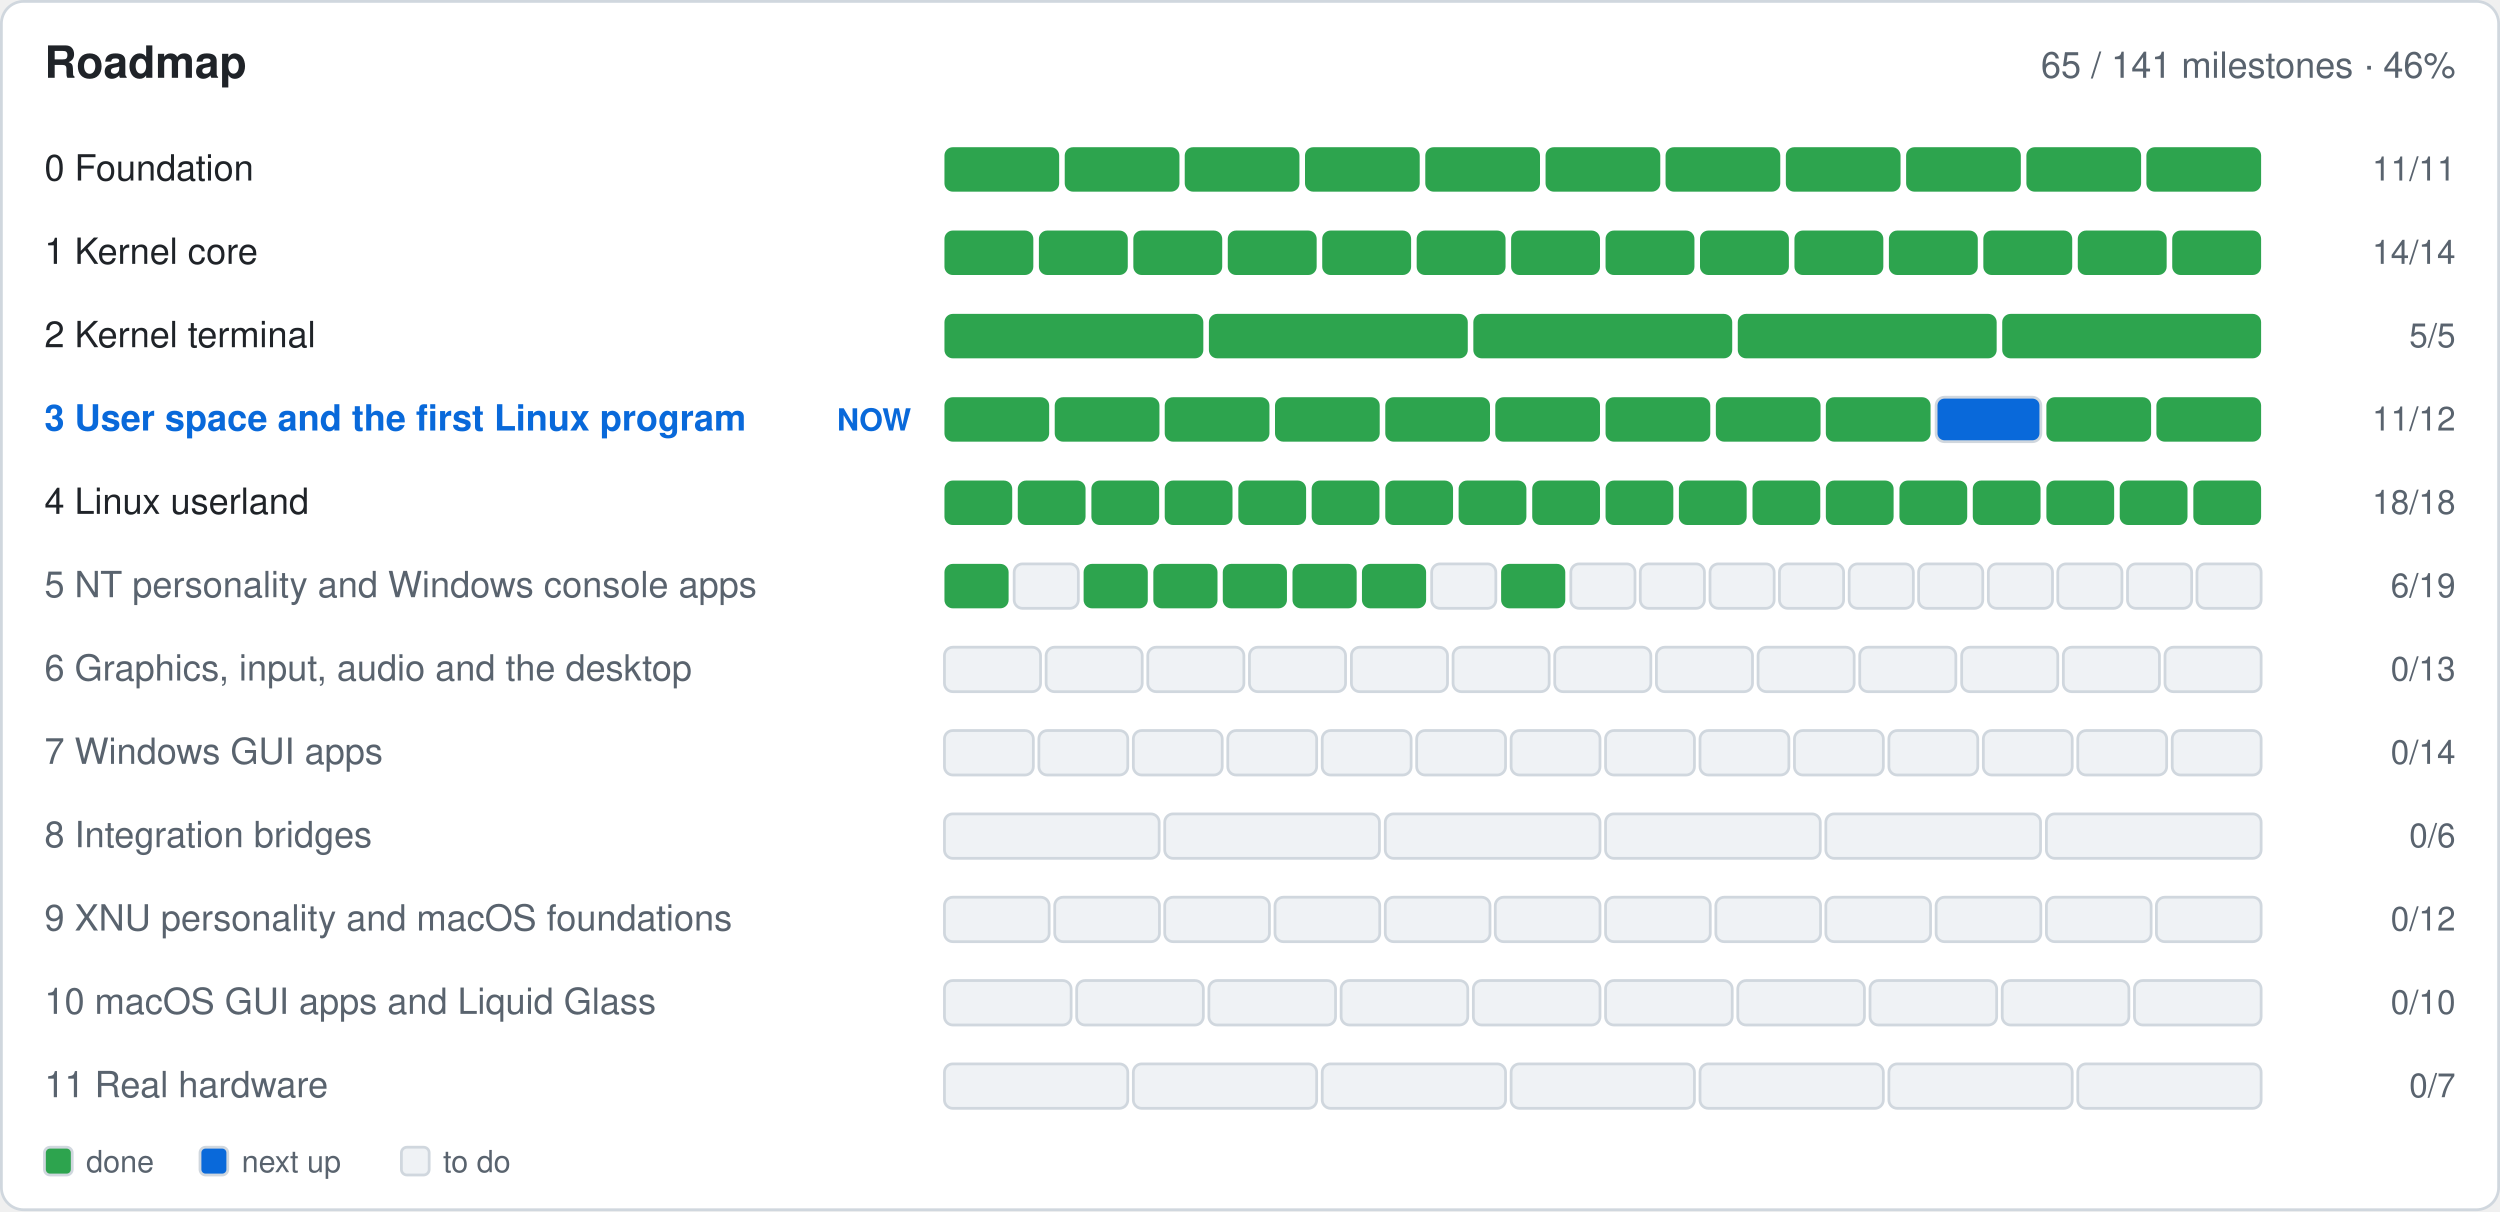
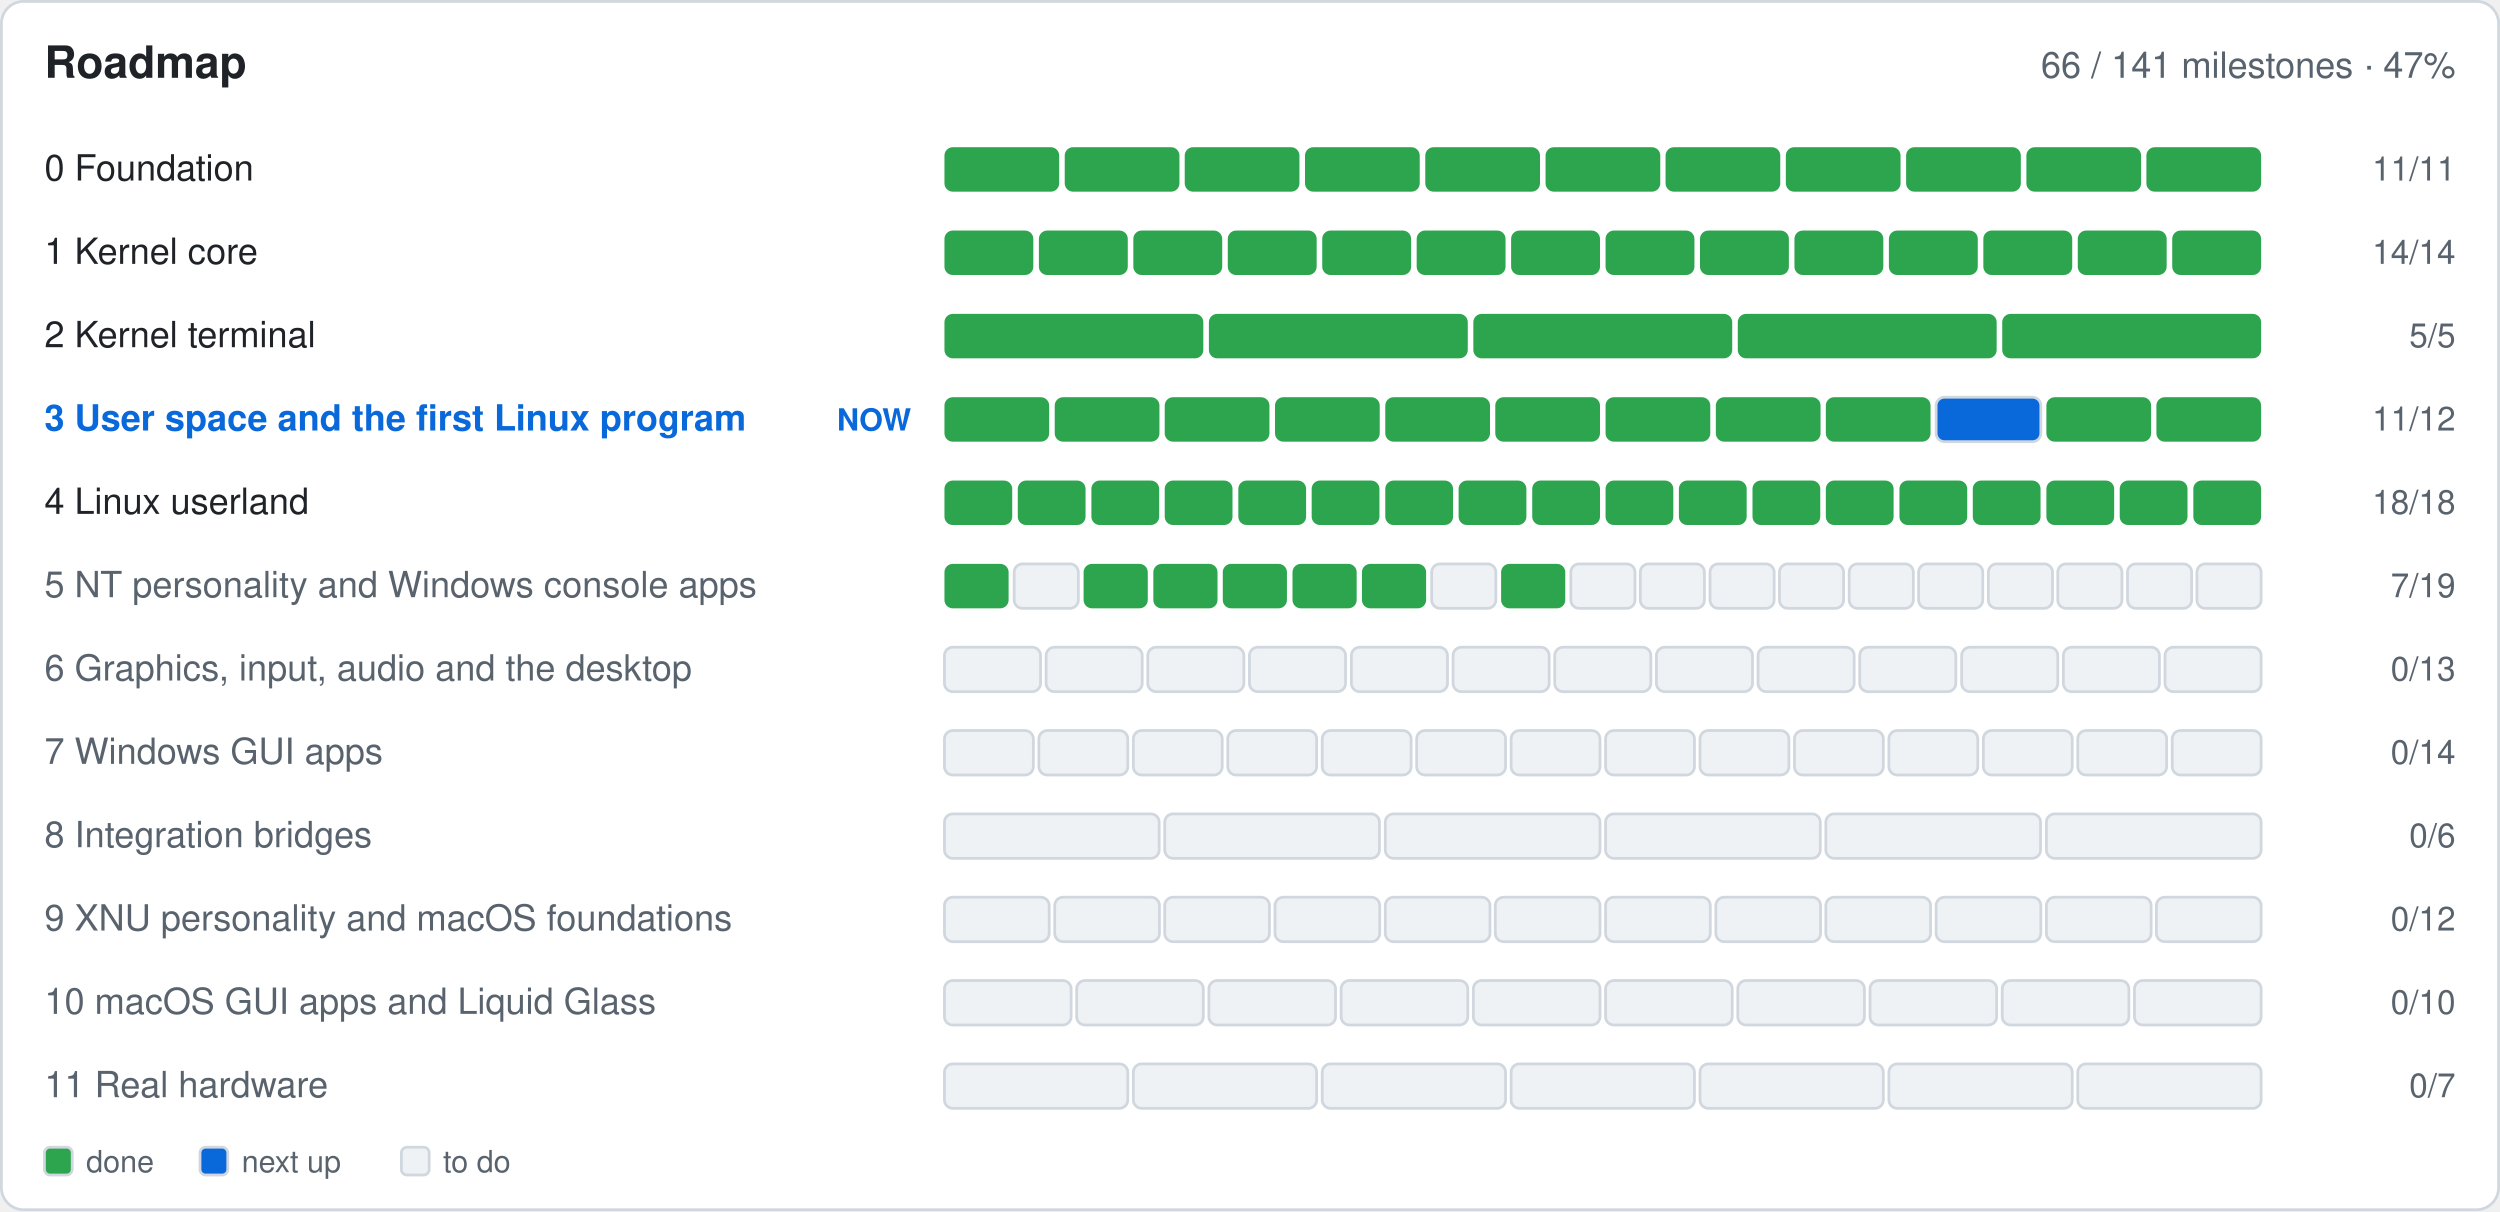
- <svg xmlns="http://www.w3.org/2000/svg" width="900" height="436" viewBox="0 0 900 436" role="img" aria-label="Roadmap: 65 of 141 milestones done">
+ <svg xmlns="http://www.w3.org/2000/svg" width="900" height="436" viewBox="0 0 900 436" role="img" aria-label="Roadmap: 66 of 141 milestones done">
  <rect x="0.5" y="0.5" width="899.0" height="435.0" fill="#ffffff" rx="8" stroke="#d0d7de" />
  <text x="16.0" y="28.0" font-family="-apple-system,BlinkMacSystemFont,'Segoe UI',Helvetica,Arial,sans-serif" font-size="16" font-weight="600" fill="#1f2328" text-anchor="start">Roadmap</text>
-   <text x="884.0" y="28.0" font-family="-apple-system,BlinkMacSystemFont,'Segoe UI',Helvetica,Arial,sans-serif" font-size="13" font-weight="400" fill="#59636e" text-anchor="end">65 / 141 milestones · 46%</text>
+   <text x="884.0" y="28.0" font-family="-apple-system,BlinkMacSystemFont,'Segoe UI',Helvetica,Arial,sans-serif" font-size="13" font-weight="400" fill="#59636e" text-anchor="end">66 / 141 milestones · 47%</text>
  <text x="16.0" y="65.0" font-family="-apple-system,BlinkMacSystemFont,'Segoe UI',Helvetica,Arial,sans-serif" font-size="13" font-weight="400" fill="#1f2328" text-anchor="start"> 0  Foundation</text>
  <g>
    <rect x="340.0" y="53.0" width="41.3" height="16.0" fill="#2da44e" rx="3" />
  </g>
  <g>
    <rect x="383.3" y="53.0" width="41.3" height="16.0" fill="#2da44e" rx="3" />
  </g>
  <g>
    <rect x="426.5" y="53.0" width="41.3" height="16.0" fill="#2da44e" rx="3" />
  </g>
  <g>
    <rect x="469.8" y="53.0" width="41.3" height="16.0" fill="#2da44e" rx="3" />
  </g>
  <g>
    <rect x="513.1" y="53.0" width="41.3" height="16.0" fill="#2da44e" rx="3" />
  </g>
  <g>
    <rect x="556.4" y="53.0" width="41.3" height="16.0" fill="#2da44e" rx="3" />
  </g>
  <g>
    <rect x="599.6" y="53.0" width="41.3" height="16.0" fill="#2da44e" rx="3" />
  </g>
  <g>
    <rect x="642.9" y="53.0" width="41.3" height="16.0" fill="#2da44e" rx="3" />
  </g>
  <g>
    <rect x="686.2" y="53.0" width="41.3" height="16.0" fill="#2da44e" rx="3" />
  </g>
  <g>
    <rect x="729.5" y="53.0" width="41.3" height="16.0" fill="#2da44e" rx="3" />
  </g>
  <g>
    <rect x="772.7" y="53.0" width="41.3" height="16.0" fill="#2da44e" rx="3" />
  </g>
  <text x="884.0" y="65.0" font-family="-apple-system,BlinkMacSystemFont,'Segoe UI',Helvetica,Arial,sans-serif" font-size="12" font-weight="400" fill="#59636e" text-anchor="end">11/11</text>
  <text x="16.0" y="95.0" font-family="-apple-system,BlinkMacSystemFont,'Segoe UI',Helvetica,Arial,sans-serif" font-size="13" font-weight="400" fill="#1f2328" text-anchor="start"> 1  Kernel core</text>
  <g>
    <rect x="340.0" y="83.0" width="32.0" height="16.0" fill="#2da44e" rx="3" />
  </g>
  <g>
    <rect x="374.0" y="83.0" width="32.0" height="16.0" fill="#2da44e" rx="3" />
  </g>
  <g>
    <rect x="408.0" y="83.0" width="32.0" height="16.0" fill="#2da44e" rx="3" />
  </g>
  <g>
    <rect x="442.0" y="83.0" width="32.0" height="16.0" fill="#2da44e" rx="3" />
  </g>
  <g>
    <rect x="476.0" y="83.0" width="32.0" height="16.0" fill="#2da44e" rx="3" />
  </g>
  <g>
    <rect x="510.0" y="83.0" width="32.0" height="16.0" fill="#2da44e" rx="3" />
  </g>
  <g>
    <rect x="544.0" y="83.0" width="32.0" height="16.0" fill="#2da44e" rx="3" />
  </g>
  <g>
    <rect x="578.0" y="83.0" width="32.0" height="16.0" fill="#2da44e" rx="3" />
  </g>
  <g>
    <rect x="612.0" y="83.0" width="32.0" height="16.0" fill="#2da44e" rx="3" />
  </g>
  <g>
    <rect x="646.0" y="83.0" width="32.0" height="16.0" fill="#2da44e" rx="3" />
  </g>
  <g>
    <rect x="680.0" y="83.0" width="32.0" height="16.0" fill="#2da44e" rx="3" />
  </g>
  <g>
    <rect x="714.0" y="83.0" width="32.0" height="16.0" fill="#2da44e" rx="3" />
  </g>
  <g>
    <rect x="748.0" y="83.0" width="32.0" height="16.0" fill="#2da44e" rx="3" />
  </g>
  <g>
    <rect x="782.0" y="83.0" width="32.0" height="16.0" fill="#2da44e" rx="3" />
  </g>
  <text x="884.0" y="95.0" font-family="-apple-system,BlinkMacSystemFont,'Segoe UI',Helvetica,Arial,sans-serif" font-size="12" font-weight="400" fill="#59636e" text-anchor="end">14/14</text>
  <text x="16.0" y="125.0" font-family="-apple-system,BlinkMacSystemFont,'Segoe UI',Helvetica,Arial,sans-serif" font-size="13" font-weight="400" fill="#1f2328" text-anchor="start"> 2  Kernel terminal</text>
  <g>
    <rect x="340.0" y="113.0" width="93.2" height="16.0" fill="#2da44e" rx="3" />
  </g>
  <g>
    <rect x="435.2" y="113.0" width="93.2" height="16.0" fill="#2da44e" rx="3" />
  </g>
  <g>
    <rect x="530.4" y="113.0" width="93.2" height="16.0" fill="#2da44e" rx="3" />
  </g>
  <g>
    <rect x="625.6" y="113.0" width="93.2" height="16.0" fill="#2da44e" rx="3" />
  </g>
  <g>
    <rect x="720.8" y="113.0" width="93.2" height="16.0" fill="#2da44e" rx="3" />
  </g>
  <text x="884.0" y="125.0" font-family="-apple-system,BlinkMacSystemFont,'Segoe UI',Helvetica,Arial,sans-serif" font-size="12" font-weight="400" fill="#59636e" text-anchor="end">5/5</text>
  <text x="16.0" y="155.0" font-family="-apple-system,BlinkMacSystemFont,'Segoe UI',Helvetica,Arial,sans-serif" font-size="13" font-weight="600" fill="#0969da" text-anchor="start"> 3  User space and the first Linux program</text>
  <text x="328.0" y="155.0" font-family="-apple-system,BlinkMacSystemFont,'Segoe UI',Helvetica,Arial,sans-serif" font-size="11" font-weight="600" fill="#0969da" text-anchor="end">NOW</text>
  <g>
    <rect x="340.0" y="143.0" width="37.7" height="16.0" fill="#2da44e" rx="3" />
  </g>
  <g>
    <rect x="379.7" y="143.0" width="37.7" height="16.0" fill="#2da44e" rx="3" />
  </g>
  <g>
    <rect x="419.3" y="143.0" width="37.7" height="16.0" fill="#2da44e" rx="3" />
  </g>
  <g>
    <rect x="459.0" y="143.0" width="37.7" height="16.0" fill="#2da44e" rx="3" />
  </g>
  <g>
    <rect x="498.7" y="143.0" width="37.7" height="16.0" fill="#2da44e" rx="3" />
  </g>
  <g>
    <rect x="538.3" y="143.0" width="37.7" height="16.0" fill="#2da44e" rx="3" />
  </g>
  <g>
    <rect x="578.0" y="143.0" width="37.7" height="16.0" fill="#2da44e" rx="3" />
  </g>
  <g>
    <rect x="617.7" y="143.0" width="37.7" height="16.0" fill="#2da44e" rx="3" />
  </g>
  <g>
    <rect x="657.3" y="143.0" width="37.7" height="16.0" fill="#2da44e" rx="3" />
  </g>
  <g>
    <rect x="697.0" y="143.0" width="37.7" height="16.0" fill="#0969da" rx="3" stroke="#d0d7de" />
  </g>
  <g>
    <rect x="736.7" y="143.0" width="37.7" height="16.0" fill="#2da44e" rx="3" />
  </g>
  <g>
    <rect x="776.3" y="143.0" width="37.7" height="16.0" fill="#2da44e" rx="3" />
  </g>
  <text x="884.0" y="155.0" font-family="-apple-system,BlinkMacSystemFont,'Segoe UI',Helvetica,Arial,sans-serif" font-size="12" font-weight="400" fill="#59636e" text-anchor="end">11/12</text>
  <text x="16.0" y="185.0" font-family="-apple-system,BlinkMacSystemFont,'Segoe UI',Helvetica,Arial,sans-serif" font-size="13" font-weight="400" fill="#1f2328" text-anchor="start"> 4  Linux userland</text>
  <g>
    <rect x="340.0" y="173.0" width="24.4" height="16.0" fill="#2da44e" rx="3" />
  </g>
  <g>
    <rect x="366.4" y="173.0" width="24.4" height="16.0" fill="#2da44e" rx="3" />
  </g>
  <g>
    <rect x="392.9" y="173.0" width="24.4" height="16.0" fill="#2da44e" rx="3" />
  </g>
  <g>
    <rect x="419.3" y="173.0" width="24.4" height="16.0" fill="#2da44e" rx="3" />
  </g>
  <g>
    <rect x="445.8" y="173.0" width="24.4" height="16.0" fill="#2da44e" rx="3" />
  </g>
  <g>
    <rect x="472.2" y="173.0" width="24.4" height="16.0" fill="#2da44e" rx="3" />
  </g>
  <g>
    <rect x="498.7" y="173.0" width="24.4" height="16.0" fill="#2da44e" rx="3" />
  </g>
  <g>
    <rect x="525.1" y="173.0" width="24.4" height="16.0" fill="#2da44e" rx="3" />
  </g>
  <g>
    <rect x="551.6" y="173.0" width="24.4" height="16.0" fill="#2da44e" rx="3" />
  </g>
  <g>
    <rect x="578.0" y="173.0" width="24.4" height="16.0" fill="#2da44e" rx="3" />
  </g>
  <g>
    <rect x="604.4" y="173.0" width="24.4" height="16.0" fill="#2da44e" rx="3" />
  </g>
  <g>
    <rect x="630.9" y="173.0" width="24.4" height="16.0" fill="#2da44e" rx="3" />
  </g>
  <g>
    <rect x="657.3" y="173.0" width="24.4" height="16.0" fill="#2da44e" rx="3" />
  </g>
  <g>
    <rect x="683.8" y="173.0" width="24.4" height="16.0" fill="#2da44e" rx="3" />
  </g>
  <g>
    <rect x="710.2" y="173.0" width="24.4" height="16.0" fill="#2da44e" rx="3" />
  </g>
  <g>
    <rect x="736.7" y="173.0" width="24.4" height="16.0" fill="#2da44e" rx="3" />
  </g>
  <g>
    <rect x="763.1" y="173.0" width="24.4" height="16.0" fill="#2da44e" rx="3" />
  </g>
  <g>
    <rect x="789.6" y="173.0" width="24.4" height="16.0" fill="#2da44e" rx="3" />
  </g>
  <text x="884.0" y="185.0" font-family="-apple-system,BlinkMacSystemFont,'Segoe UI',Helvetica,Arial,sans-serif" font-size="12" font-weight="400" fill="#59636e" text-anchor="end">18/18</text>
  <text x="16.0" y="215.0" font-family="-apple-system,BlinkMacSystemFont,'Segoe UI',Helvetica,Arial,sans-serif" font-size="13" font-weight="400" fill="#59636e" text-anchor="start"> 5  NT personality and Windows console apps</text>
  <g>
    <rect x="340.0" y="203.0" width="23.1" height="16.0" fill="#2da44e" rx="3" />
  </g>
  <g>
    <rect x="365.1" y="203.0" width="23.1" height="16.0" fill="#eff2f5" rx="3" stroke="#d0d7de" />
  </g>
  <g>
    <rect x="390.1" y="203.0" width="23.1" height="16.0" fill="#2da44e" rx="3" />
  </g>
  <g>
    <rect x="415.2" y="203.0" width="23.1" height="16.0" fill="#2da44e" rx="3" />
  </g>
  <g>
    <rect x="440.2" y="203.0" width="23.1" height="16.0" fill="#2da44e" rx="3" />
  </g>
  <g>
    <rect x="465.3" y="203.0" width="23.1" height="16.0" fill="#2da44e" rx="3" />
  </g>
  <g>
    <rect x="490.3" y="203.0" width="23.1" height="16.0" fill="#2da44e" rx="3" />
  </g>
  <g>
    <rect x="515.4" y="203.0" width="23.1" height="16.0" fill="#eff2f5" rx="3" stroke="#d0d7de" />
  </g>
  <g>
    <rect x="540.4" y="203.0" width="23.1" height="16.0" fill="#2da44e" rx="3" />
  </g>
  <g>
    <rect x="565.5" y="203.0" width="23.1" height="16.0" fill="#eff2f5" rx="3" stroke="#d0d7de" />
  </g>
  <g>
    <rect x="590.5" y="203.0" width="23.1" height="16.0" fill="#eff2f5" rx="3" stroke="#d0d7de" />
  </g>
  <g>
    <rect x="615.6" y="203.0" width="23.1" height="16.0" fill="#eff2f5" rx="3" stroke="#d0d7de" />
  </g>
  <g>
    <rect x="640.6" y="203.0" width="23.1" height="16.0" fill="#eff2f5" rx="3" stroke="#d0d7de" />
  </g>
  <g>
    <rect x="665.7" y="203.0" width="23.1" height="16.0" fill="#eff2f5" rx="3" stroke="#d0d7de" />
  </g>
  <g>
    <rect x="690.7" y="203.0" width="23.1" height="16.0" fill="#eff2f5" rx="3" stroke="#d0d7de" />
  </g>
  <g>
    <rect x="715.8" y="203.0" width="23.1" height="16.0" fill="#eff2f5" rx="3" stroke="#d0d7de" />
  </g>
  <g>
    <rect x="740.8" y="203.0" width="23.1" height="16.0" fill="#eff2f5" rx="3" stroke="#d0d7de" />
  </g>
  <g>
    <rect x="765.9" y="203.0" width="23.1" height="16.0" fill="#eff2f5" rx="3" stroke="#d0d7de" />
  </g>
  <g>
    <rect x="790.9" y="203.0" width="23.1" height="16.0" fill="#eff2f5" rx="3" stroke="#d0d7de" />
  </g>
-   <text x="884.0" y="215.0" font-family="-apple-system,BlinkMacSystemFont,'Segoe UI',Helvetica,Arial,sans-serif" font-size="12" font-weight="400" fill="#59636e" text-anchor="end">6/19</text>
+   <text x="884.0" y="215.0" font-family="-apple-system,BlinkMacSystemFont,'Segoe UI',Helvetica,Arial,sans-serif" font-size="12" font-weight="400" fill="#59636e" text-anchor="end">7/19</text>
  <text x="16.0" y="245.0" font-family="-apple-system,BlinkMacSystemFont,'Segoe UI',Helvetica,Arial,sans-serif" font-size="13" font-weight="400" fill="#59636e" text-anchor="start"> 6  Graphics, input, audio and the desktop</text>
  <g>
    <rect x="340.0" y="233.0" width="34.6" height="16.0" fill="#eff2f5" rx="3" stroke="#d0d7de" />
  </g>
  <g>
    <rect x="376.6" y="233.0" width="34.6" height="16.0" fill="#eff2f5" rx="3" stroke="#d0d7de" />
  </g>
  <g>
    <rect x="413.2" y="233.0" width="34.6" height="16.0" fill="#eff2f5" rx="3" stroke="#d0d7de" />
  </g>
  <g>
    <rect x="449.8" y="233.0" width="34.6" height="16.0" fill="#eff2f5" rx="3" stroke="#d0d7de" />
  </g>
  <g>
    <rect x="486.5" y="233.0" width="34.6" height="16.0" fill="#eff2f5" rx="3" stroke="#d0d7de" />
  </g>
  <g>
    <rect x="523.1" y="233.0" width="34.6" height="16.0" fill="#eff2f5" rx="3" stroke="#d0d7de" />
  </g>
  <g>
    <rect x="559.7" y="233.0" width="34.6" height="16.0" fill="#eff2f5" rx="3" stroke="#d0d7de" />
  </g>
  <g>
    <rect x="596.3" y="233.0" width="34.6" height="16.0" fill="#eff2f5" rx="3" stroke="#d0d7de" />
  </g>
  <g>
    <rect x="632.9" y="233.0" width="34.6" height="16.0" fill="#eff2f5" rx="3" stroke="#d0d7de" />
  </g>
  <g>
    <rect x="669.5" y="233.0" width="34.6" height="16.0" fill="#eff2f5" rx="3" stroke="#d0d7de" />
  </g>
  <g>
    <rect x="706.2" y="233.0" width="34.6" height="16.0" fill="#eff2f5" rx="3" stroke="#d0d7de" />
  </g>
  <g>
    <rect x="742.8" y="233.0" width="34.6" height="16.0" fill="#eff2f5" rx="3" stroke="#d0d7de" />
  </g>
  <g>
    <rect x="779.4" y="233.0" width="34.6" height="16.0" fill="#eff2f5" rx="3" stroke="#d0d7de" />
  </g>
  <text x="884.0" y="245.0" font-family="-apple-system,BlinkMacSystemFont,'Segoe UI',Helvetica,Arial,sans-serif" font-size="12" font-weight="400" fill="#59636e" text-anchor="end">0/13</text>
  <text x="16.0" y="275.0" font-family="-apple-system,BlinkMacSystemFont,'Segoe UI',Helvetica,Arial,sans-serif" font-size="13" font-weight="400" fill="#59636e" text-anchor="start"> 7  Windows GUI apps</text>
  <g>
    <rect x="340.0" y="263.0" width="32.0" height="16.0" fill="#eff2f5" rx="3" stroke="#d0d7de" />
  </g>
  <g>
    <rect x="374.0" y="263.0" width="32.0" height="16.0" fill="#eff2f5" rx="3" stroke="#d0d7de" />
  </g>
  <g>
    <rect x="408.0" y="263.0" width="32.0" height="16.0" fill="#eff2f5" rx="3" stroke="#d0d7de" />
  </g>
  <g>
    <rect x="442.0" y="263.0" width="32.0" height="16.0" fill="#eff2f5" rx="3" stroke="#d0d7de" />
  </g>
  <g>
    <rect x="476.0" y="263.0" width="32.0" height="16.0" fill="#eff2f5" rx="3" stroke="#d0d7de" />
  </g>
  <g>
    <rect x="510.0" y="263.0" width="32.0" height="16.0" fill="#eff2f5" rx="3" stroke="#d0d7de" />
  </g>
  <g>
    <rect x="544.0" y="263.0" width="32.0" height="16.0" fill="#eff2f5" rx="3" stroke="#d0d7de" />
  </g>
  <g>
    <rect x="578.0" y="263.0" width="32.0" height="16.0" fill="#eff2f5" rx="3" stroke="#d0d7de" />
  </g>
  <g>
    <rect x="612.0" y="263.0" width="32.0" height="16.0" fill="#eff2f5" rx="3" stroke="#d0d7de" />
  </g>
  <g>
    <rect x="646.0" y="263.0" width="32.0" height="16.0" fill="#eff2f5" rx="3" stroke="#d0d7de" />
  </g>
  <g>
    <rect x="680.0" y="263.0" width="32.0" height="16.0" fill="#eff2f5" rx="3" stroke="#d0d7de" />
  </g>
  <g>
    <rect x="714.0" y="263.0" width="32.0" height="16.0" fill="#eff2f5" rx="3" stroke="#d0d7de" />
  </g>
  <g>
    <rect x="748.0" y="263.0" width="32.0" height="16.0" fill="#eff2f5" rx="3" stroke="#d0d7de" />
  </g>
  <g>
    <rect x="782.0" y="263.0" width="32.0" height="16.0" fill="#eff2f5" rx="3" stroke="#d0d7de" />
  </g>
  <text x="884.0" y="275.0" font-family="-apple-system,BlinkMacSystemFont,'Segoe UI',Helvetica,Arial,sans-serif" font-size="12" font-weight="400" fill="#59636e" text-anchor="end">0/14</text>
  <text x="16.0" y="305.0" font-family="-apple-system,BlinkMacSystemFont,'Segoe UI',Helvetica,Arial,sans-serif" font-size="13" font-weight="400" fill="#59636e" text-anchor="start"> 8  Integration bridges</text>
  <g>
    <rect x="340.0" y="293.0" width="77.3" height="16.0" fill="#eff2f5" rx="3" stroke="#d0d7de" />
  </g>
  <g>
    <rect x="419.3" y="293.0" width="77.3" height="16.0" fill="#eff2f5" rx="3" stroke="#d0d7de" />
  </g>
  <g>
    <rect x="498.7" y="293.0" width="77.3" height="16.0" fill="#eff2f5" rx="3" stroke="#d0d7de" />
  </g>
  <g>
    <rect x="578.0" y="293.0" width="77.3" height="16.0" fill="#eff2f5" rx="3" stroke="#d0d7de" />
  </g>
  <g>
    <rect x="657.3" y="293.0" width="77.3" height="16.0" fill="#eff2f5" rx="3" stroke="#d0d7de" />
  </g>
  <g>
    <rect x="736.7" y="293.0" width="77.3" height="16.0" fill="#eff2f5" rx="3" stroke="#d0d7de" />
  </g>
  <text x="884.0" y="305.0" font-family="-apple-system,BlinkMacSystemFont,'Segoe UI',Helvetica,Arial,sans-serif" font-size="12" font-weight="400" fill="#59636e" text-anchor="end">0/6</text>
  <text x="16.0" y="335.0" font-family="-apple-system,BlinkMacSystemFont,'Segoe UI',Helvetica,Arial,sans-serif" font-size="13" font-weight="400" fill="#59636e" text-anchor="start"> 9  XNU personality and macOS foundations</text>
  <g>
    <rect x="340.0" y="323.0" width="37.7" height="16.0" fill="#eff2f5" rx="3" stroke="#d0d7de" />
  </g>
  <g>
    <rect x="379.7" y="323.0" width="37.7" height="16.0" fill="#eff2f5" rx="3" stroke="#d0d7de" />
  </g>
  <g>
    <rect x="419.3" y="323.0" width="37.7" height="16.0" fill="#eff2f5" rx="3" stroke="#d0d7de" />
  </g>
  <g>
    <rect x="459.0" y="323.0" width="37.7" height="16.0" fill="#eff2f5" rx="3" stroke="#d0d7de" />
  </g>
  <g>
    <rect x="498.7" y="323.0" width="37.7" height="16.0" fill="#eff2f5" rx="3" stroke="#d0d7de" />
  </g>
  <g>
    <rect x="538.3" y="323.0" width="37.7" height="16.0" fill="#eff2f5" rx="3" stroke="#d0d7de" />
  </g>
  <g>
    <rect x="578.0" y="323.0" width="37.7" height="16.0" fill="#eff2f5" rx="3" stroke="#d0d7de" />
  </g>
  <g>
    <rect x="617.7" y="323.0" width="37.7" height="16.0" fill="#eff2f5" rx="3" stroke="#d0d7de" />
  </g>
  <g>
    <rect x="657.3" y="323.0" width="37.7" height="16.0" fill="#eff2f5" rx="3" stroke="#d0d7de" />
  </g>
  <g>
    <rect x="697.0" y="323.0" width="37.7" height="16.0" fill="#eff2f5" rx="3" stroke="#d0d7de" />
  </g>
  <g>
    <rect x="736.7" y="323.0" width="37.7" height="16.0" fill="#eff2f5" rx="3" stroke="#d0d7de" />
  </g>
  <g>
    <rect x="776.3" y="323.0" width="37.7" height="16.0" fill="#eff2f5" rx="3" stroke="#d0d7de" />
  </g>
  <text x="884.0" y="335.0" font-family="-apple-system,BlinkMacSystemFont,'Segoe UI',Helvetica,Arial,sans-serif" font-size="12" font-weight="400" fill="#59636e" text-anchor="end">0/12</text>
  <text x="16.0" y="365.0" font-family="-apple-system,BlinkMacSystemFont,'Segoe UI',Helvetica,Arial,sans-serif" font-size="13" font-weight="400" fill="#59636e" text-anchor="start">10  macOS GUI apps and Liquid Glass</text>
  <g>
    <rect x="340.0" y="353.0" width="45.6" height="16.0" fill="#eff2f5" rx="3" stroke="#d0d7de" />
  </g>
  <g>
    <rect x="387.6" y="353.0" width="45.6" height="16.0" fill="#eff2f5" rx="3" stroke="#d0d7de" />
  </g>
  <g>
    <rect x="435.2" y="353.0" width="45.6" height="16.0" fill="#eff2f5" rx="3" stroke="#d0d7de" />
  </g>
  <g>
    <rect x="482.8" y="353.0" width="45.6" height="16.0" fill="#eff2f5" rx="3" stroke="#d0d7de" />
  </g>
  <g>
    <rect x="530.4" y="353.0" width="45.6" height="16.0" fill="#eff2f5" rx="3" stroke="#d0d7de" />
  </g>
  <g>
    <rect x="578.0" y="353.0" width="45.6" height="16.0" fill="#eff2f5" rx="3" stroke="#d0d7de" />
  </g>
  <g>
    <rect x="625.6" y="353.0" width="45.6" height="16.0" fill="#eff2f5" rx="3" stroke="#d0d7de" />
  </g>
  <g>
    <rect x="673.2" y="353.0" width="45.6" height="16.0" fill="#eff2f5" rx="3" stroke="#d0d7de" />
  </g>
  <g>
    <rect x="720.8" y="353.0" width="45.6" height="16.0" fill="#eff2f5" rx="3" stroke="#d0d7de" />
  </g>
  <g>
    <rect x="768.4" y="353.0" width="45.6" height="16.0" fill="#eff2f5" rx="3" stroke="#d0d7de" />
  </g>
  <text x="884.0" y="365.0" font-family="-apple-system,BlinkMacSystemFont,'Segoe UI',Helvetica,Arial,sans-serif" font-size="12" font-weight="400" fill="#59636e" text-anchor="end">0/10</text>
  <text x="16.0" y="395.0" font-family="-apple-system,BlinkMacSystemFont,'Segoe UI',Helvetica,Arial,sans-serif" font-size="13" font-weight="400" fill="#59636e" text-anchor="start">11  Real hardware</text>
  <g>
    <rect x="340.0" y="383.0" width="66.0" height="16.0" fill="#eff2f5" rx="3" stroke="#d0d7de" />
  </g>
  <g>
    <rect x="408.0" y="383.0" width="66.0" height="16.0" fill="#eff2f5" rx="3" stroke="#d0d7de" />
  </g>
  <g>
    <rect x="476.0" y="383.0" width="66.0" height="16.0" fill="#eff2f5" rx="3" stroke="#d0d7de" />
  </g>
  <g>
    <rect x="544.0" y="383.0" width="66.0" height="16.0" fill="#eff2f5" rx="3" stroke="#d0d7de" />
  </g>
  <g>
    <rect x="612.0" y="383.0" width="66.0" height="16.0" fill="#eff2f5" rx="3" stroke="#d0d7de" />
  </g>
  <g>
    <rect x="680.0" y="383.0" width="66.0" height="16.0" fill="#eff2f5" rx="3" stroke="#d0d7de" />
  </g>
  <g>
    <rect x="748.0" y="383.0" width="66.0" height="16.0" fill="#eff2f5" rx="3" stroke="#d0d7de" />
  </g>
  <text x="884.0" y="395.0" font-family="-apple-system,BlinkMacSystemFont,'Segoe UI',Helvetica,Arial,sans-serif" font-size="12" font-weight="400" fill="#59636e" text-anchor="end">0/7</text>
  <rect x="16.0" y="413.0" width="10.0" height="10.0" fill="#2da44e" rx="2" stroke="#d0d7de" />
  <text x="31.0" y="422.0" font-family="-apple-system,BlinkMacSystemFont,'Segoe UI',Helvetica,Arial,sans-serif" font-size="11" font-weight="400" fill="#59636e" text-anchor="start">done</text>
  <rect x="72.0" y="413.0" width="10.0" height="10.0" fill="#0969da" rx="2" stroke="#d0d7de" />
  <text x="87.0" y="422.0" font-family="-apple-system,BlinkMacSystemFont,'Segoe UI',Helvetica,Arial,sans-serif" font-size="11" font-weight="400" fill="#59636e" text-anchor="start">next up</text>
  <rect x="144.5" y="413.0" width="10.0" height="10.0" fill="#eff2f5" rx="2" stroke="#d0d7de" />
  <text x="159.5" y="422.0" font-family="-apple-system,BlinkMacSystemFont,'Segoe UI',Helvetica,Arial,sans-serif" font-size="11" font-weight="400" fill="#59636e" text-anchor="start">to do</text>
</svg>
